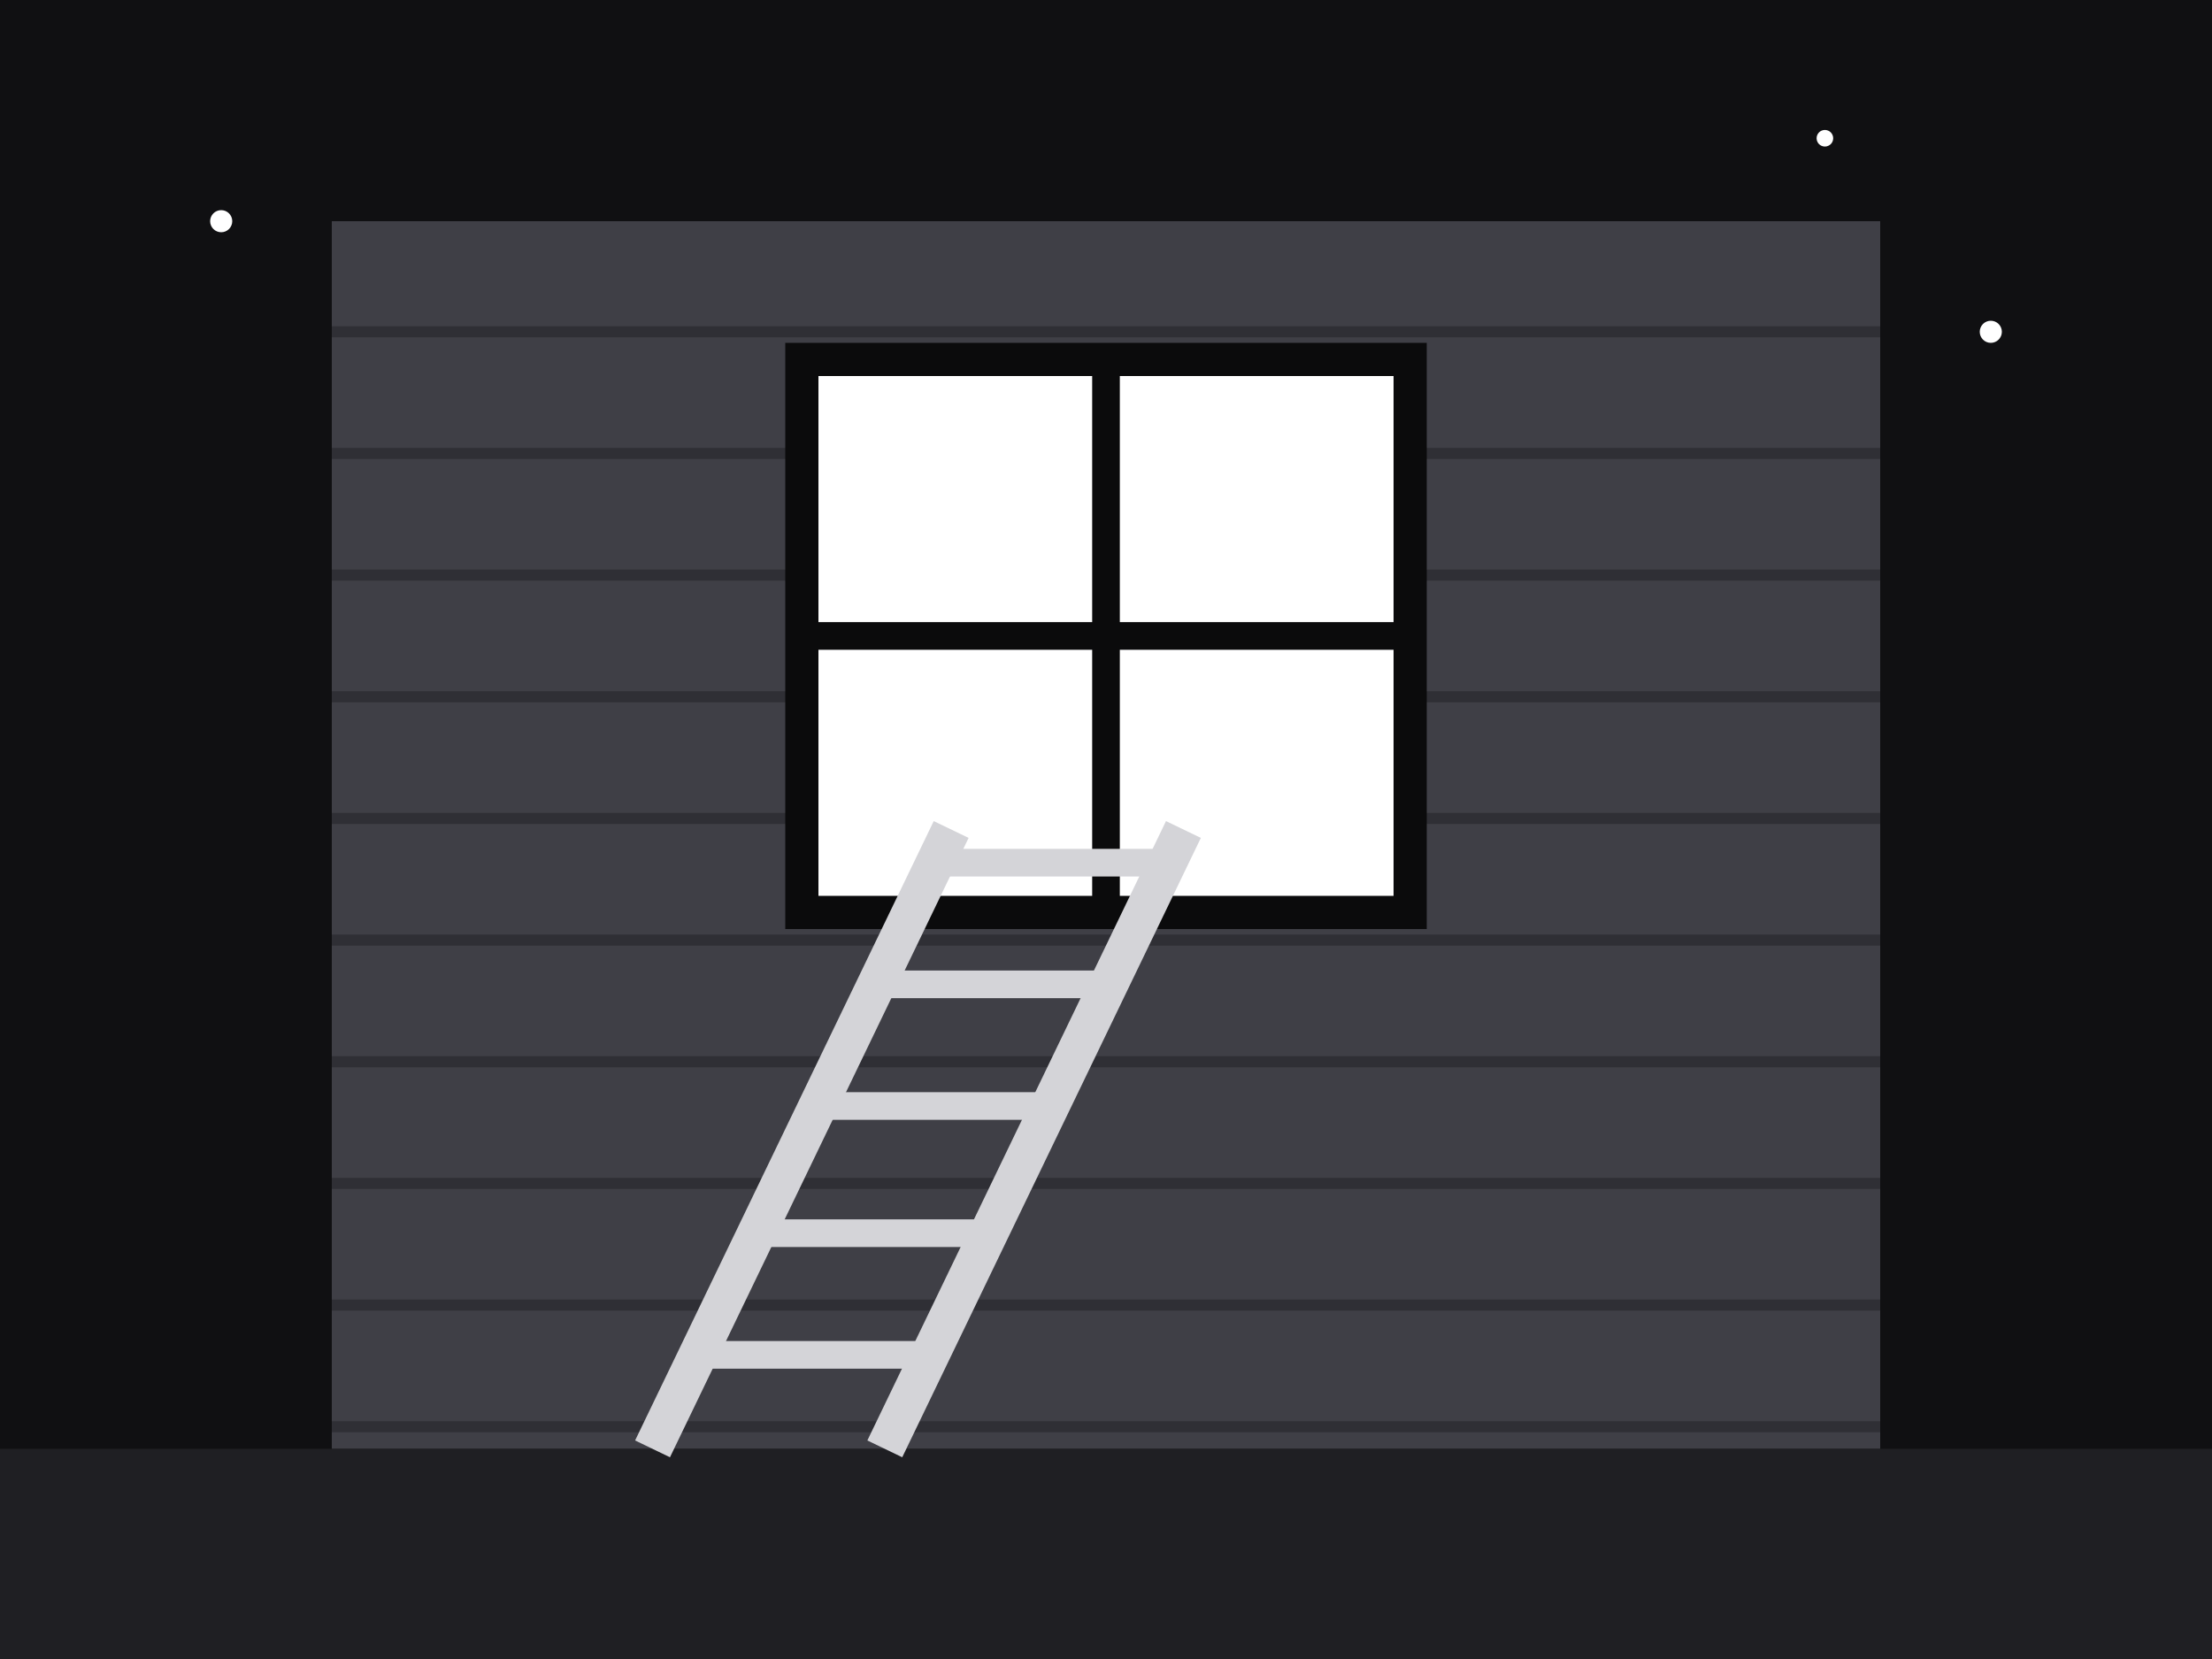
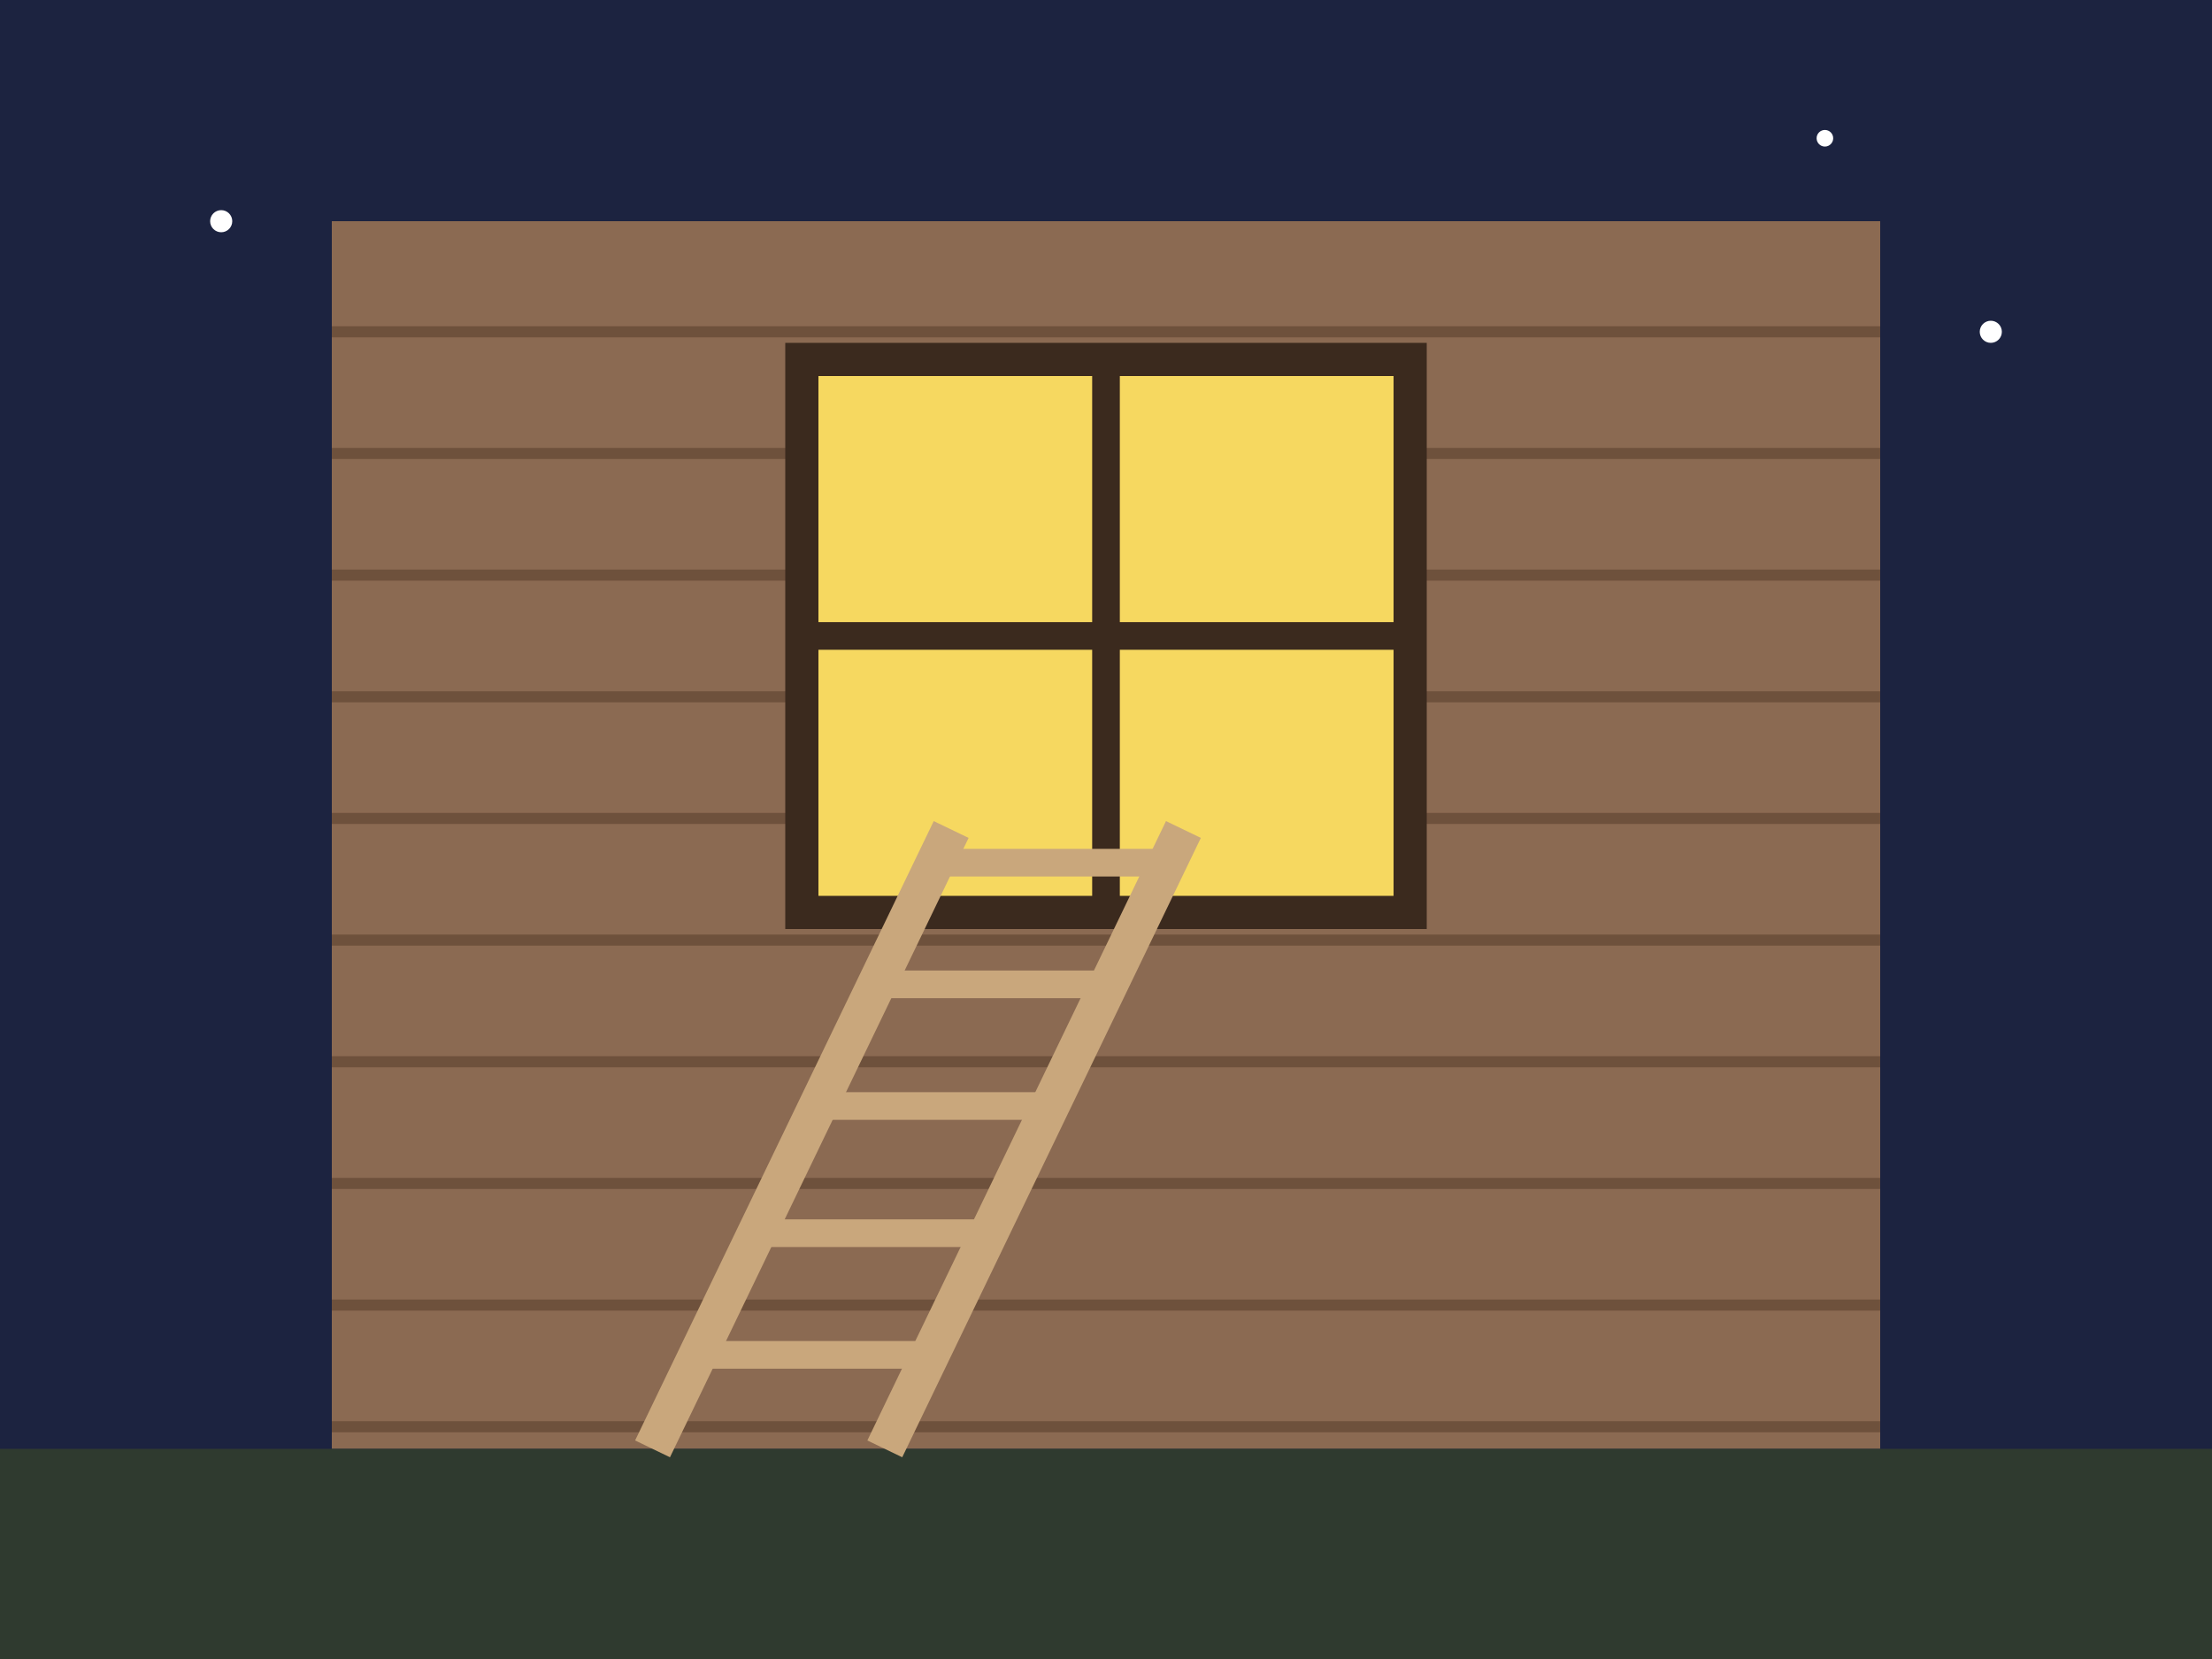
<svg xmlns="http://www.w3.org/2000/svg" viewBox="0 0 400 300" role="img" aria-label="A ladder leaning against a wall beneath a lit window at night">
-   <rect width="400" height="300" fill="#101012" />
+   <rect width="400" height="300" fill="#1c2340" />
  <circle cx="40" cy="40" r="2" fill="#fff" />
  <circle cx="360" cy="60" r="2" fill="#fff" />
  <circle cx="330" cy="25" r="1.5" fill="#fff" />
-   <rect x="60" y="40" width="280" height="222" fill="#3f3f46" />
-   <line x1="60" y1="60" x2="340" y2="60" stroke="#2f2f35" stroke-width="2" />
-   <line x1="60" y1="82" x2="340" y2="82" stroke="#2f2f35" stroke-width="2" />
-   <line x1="60" y1="104" x2="340" y2="104" stroke="#2f2f35" stroke-width="2" />
-   <line x1="60" y1="126" x2="340" y2="126" stroke="#2f2f35" stroke-width="2" />
-   <line x1="60" y1="148" x2="340" y2="148" stroke="#2f2f35" stroke-width="2" />
-   <line x1="60" y1="170" x2="340" y2="170" stroke="#2f2f35" stroke-width="2" />
-   <line x1="60" y1="192" x2="340" y2="192" stroke="#2f2f35" stroke-width="2" />
-   <line x1="60" y1="214" x2="340" y2="214" stroke="#2f2f35" stroke-width="2" />
-   <line x1="60" y1="236" x2="340" y2="236" stroke="#2f2f35" stroke-width="2" />
-   <line x1="60" y1="258" x2="340" y2="258" stroke="#2f2f35" stroke-width="2" />
-   <rect x="145" y="65" width="110" height="100" fill="#ffffff" stroke="#0b0b0c" stroke-width="6" />
-   <line x1="200" y1="65" x2="200" y2="165" stroke="#0b0b0c" stroke-width="5" />
-   <line x1="145" y1="115" x2="255" y2="115" stroke="#0b0b0c" stroke-width="5" />
-   <rect y="262" width="400" height="38" fill="#1f1f23" />
-   <line x1="118" y1="262" x2="172" y2="150" stroke="#d4d4d8" stroke-width="7" />
-   <line x1="160" y1="262" x2="214" y2="150" stroke="#d4d4d8" stroke-width="7" />
-   <line x1="126" y1="245" x2="168" y2="245" stroke="#d4d4d8" stroke-width="5" />
-   <line x1="137" y1="223" x2="179" y2="223" stroke="#d4d4d8" stroke-width="5" />
-   <line x1="148" y1="200" x2="190" y2="200" stroke="#d4d4d8" stroke-width="5" />
-   <line x1="158" y1="178" x2="200" y2="178" stroke="#d4d4d8" stroke-width="5" />
-   <line x1="169" y1="156" x2="211" y2="156" stroke="#d4d4d8" stroke-width="5" />
+   <rect x="60" y="40" width="280" height="222" fill="#8b6a52" />
+   <line x1="60" y1="60" x2="340" y2="60" stroke="#6e513c" stroke-width="2" />
+   <line x1="60" y1="82" x2="340" y2="82" stroke="#6e513c" stroke-width="2" />
+   <line x1="60" y1="104" x2="340" y2="104" stroke="#6e513c" stroke-width="2" />
+   <line x1="60" y1="126" x2="340" y2="126" stroke="#6e513c" stroke-width="2" />
+   <line x1="60" y1="148" x2="340" y2="148" stroke="#6e513c" stroke-width="2" />
+   <line x1="60" y1="170" x2="340" y2="170" stroke="#6e513c" stroke-width="2" />
+   <line x1="60" y1="192" x2="340" y2="192" stroke="#6e513c" stroke-width="2" />
+   <line x1="60" y1="214" x2="340" y2="214" stroke="#6e513c" stroke-width="2" />
+   <line x1="60" y1="236" x2="340" y2="236" stroke="#6e513c" stroke-width="2" />
+   <line x1="60" y1="258" x2="340" y2="258" stroke="#6e513c" stroke-width="2" />
+   <rect x="145" y="65" width="110" height="100" fill="#f6d860" stroke="#3b2a1e" stroke-width="6" />
+   <line x1="200" y1="65" x2="200" y2="165" stroke="#3b2a1e" stroke-width="5" />
+   <line x1="145" y1="115" x2="255" y2="115" stroke="#3b2a1e" stroke-width="5" />
+   <rect y="262" width="400" height="38" fill="#2f3a2f" />
+   <line x1="118" y1="262" x2="172" y2="150" stroke="#c9a77c" stroke-width="7" />
+   <line x1="160" y1="262" x2="214" y2="150" stroke="#c9a77c" stroke-width="7" />
+   <line x1="126" y1="245" x2="168" y2="245" stroke="#c9a77c" stroke-width="5" />
+   <line x1="137" y1="223" x2="179" y2="223" stroke="#c9a77c" stroke-width="5" />
+   <line x1="148" y1="200" x2="190" y2="200" stroke="#c9a77c" stroke-width="5" />
+   <line x1="158" y1="178" x2="200" y2="178" stroke="#c9a77c" stroke-width="5" />
+   <line x1="169" y1="156" x2="211" y2="156" stroke="#c9a77c" stroke-width="5" />
</svg>
